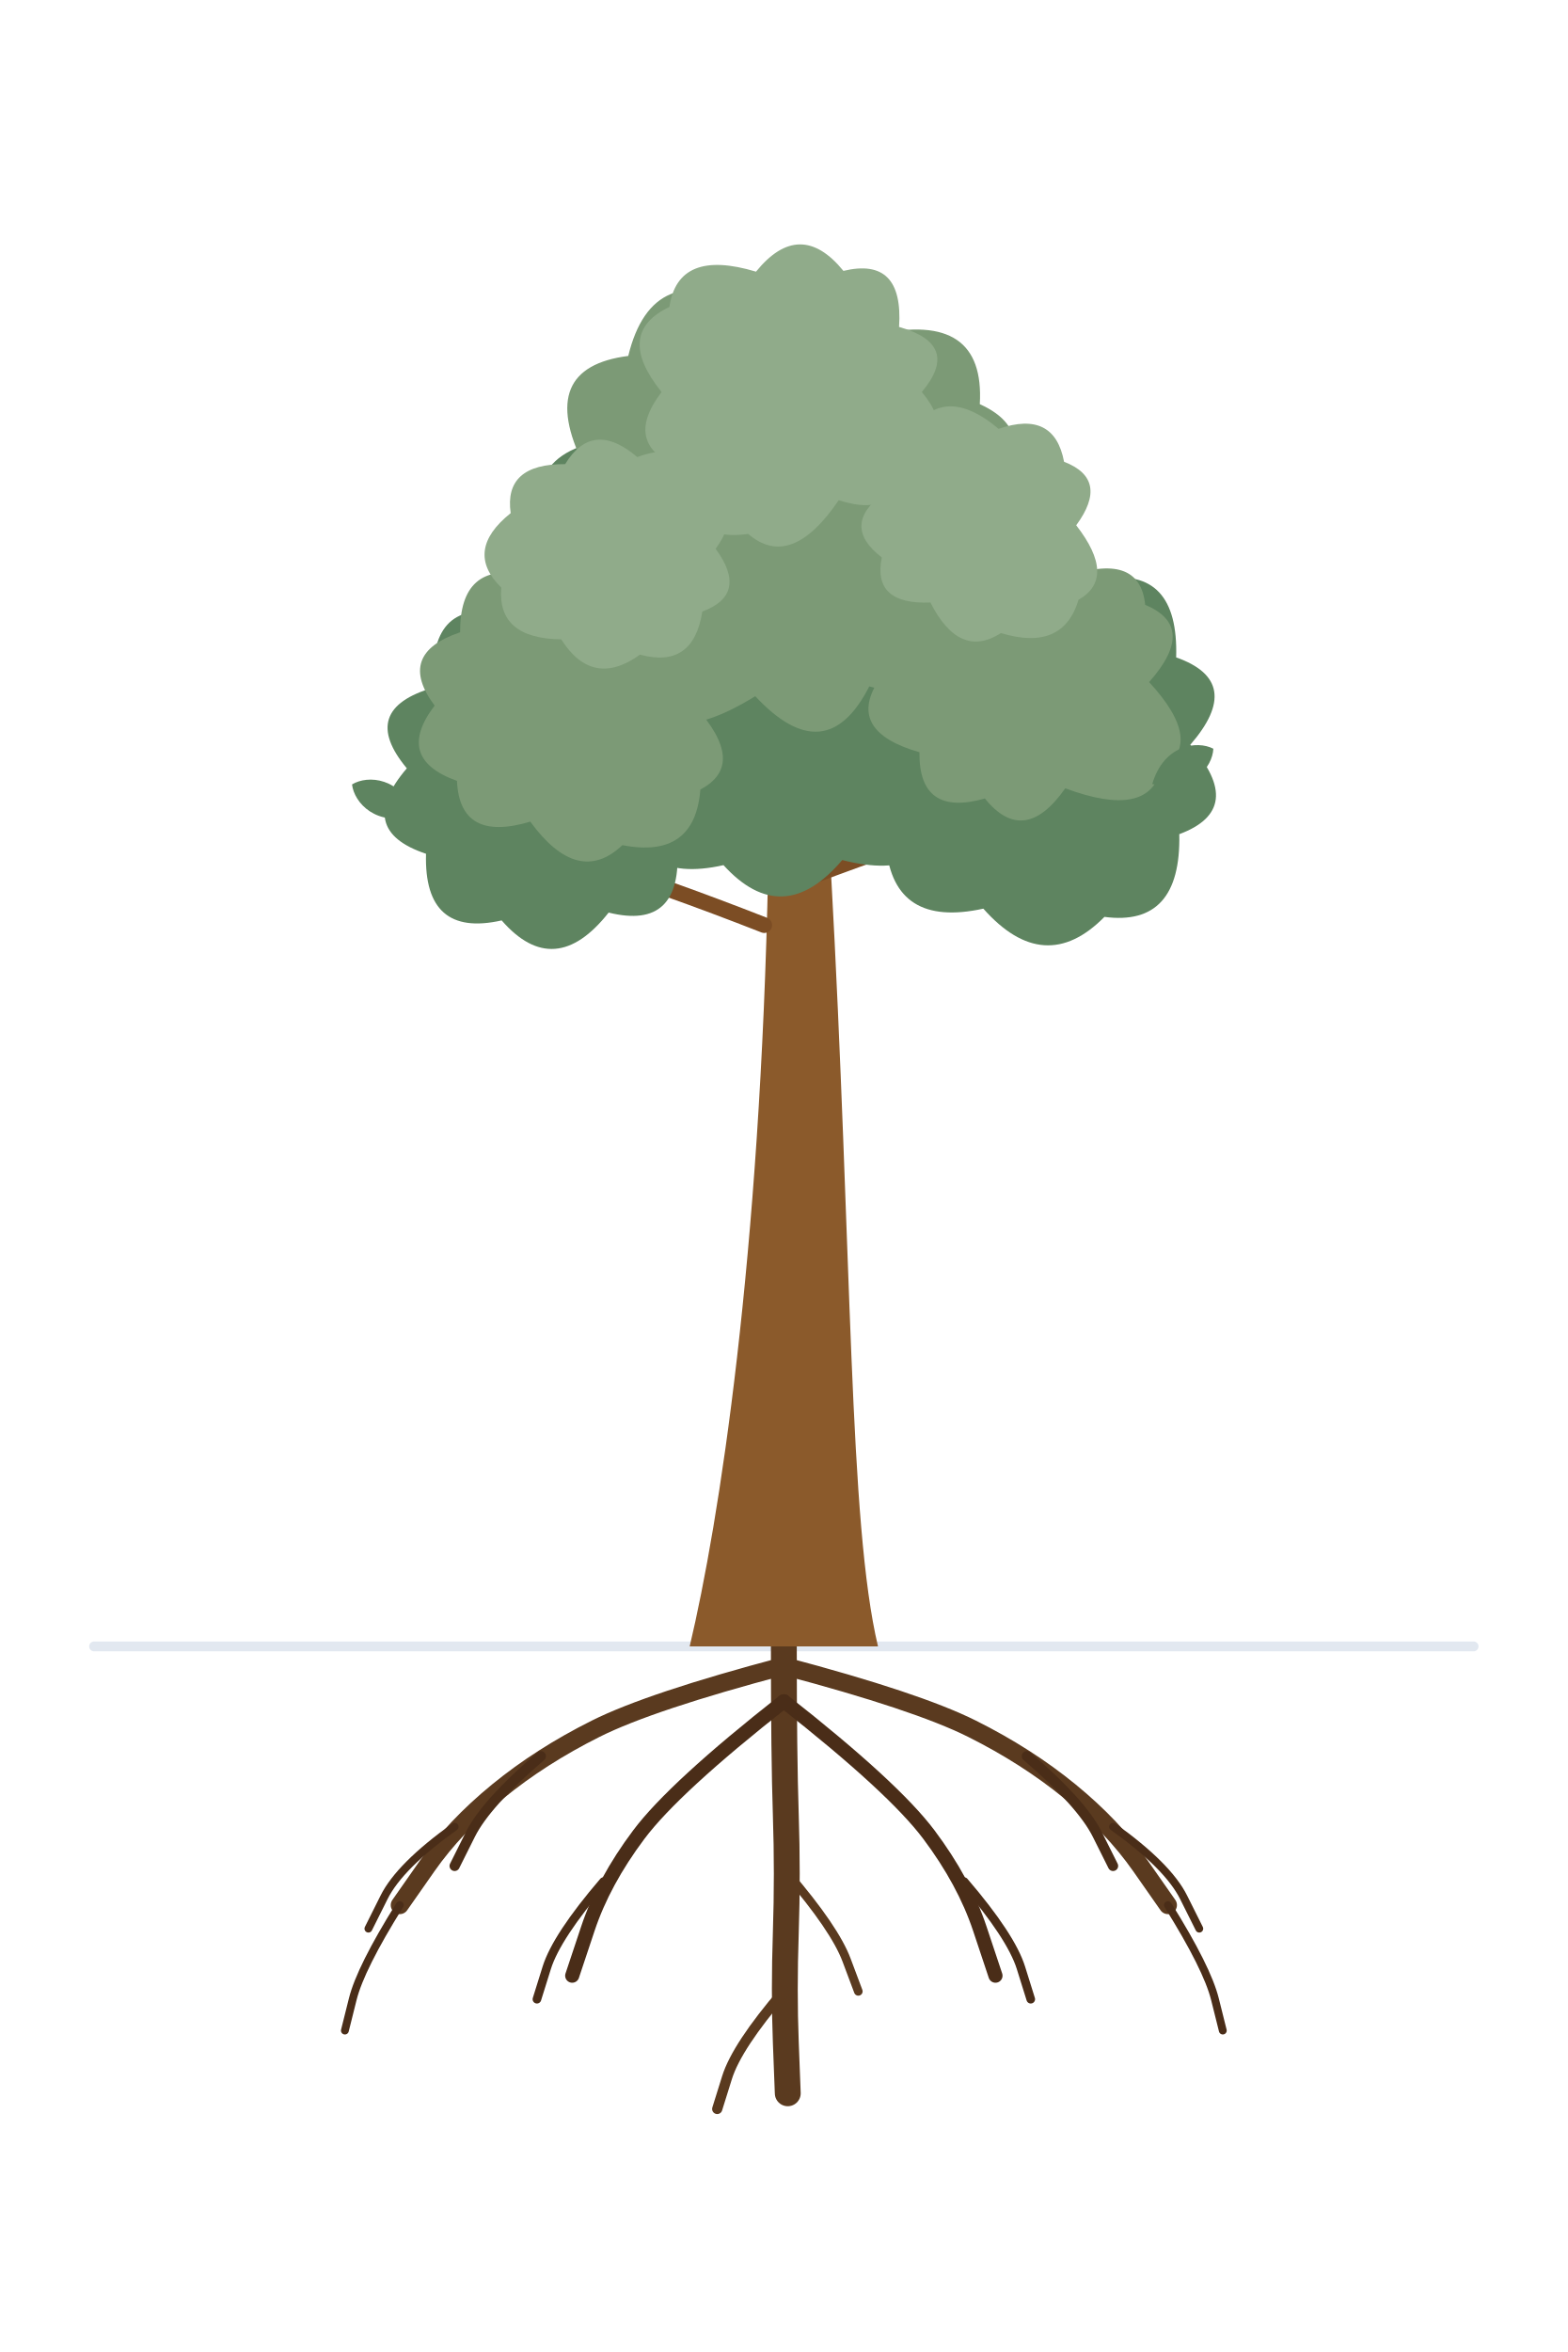
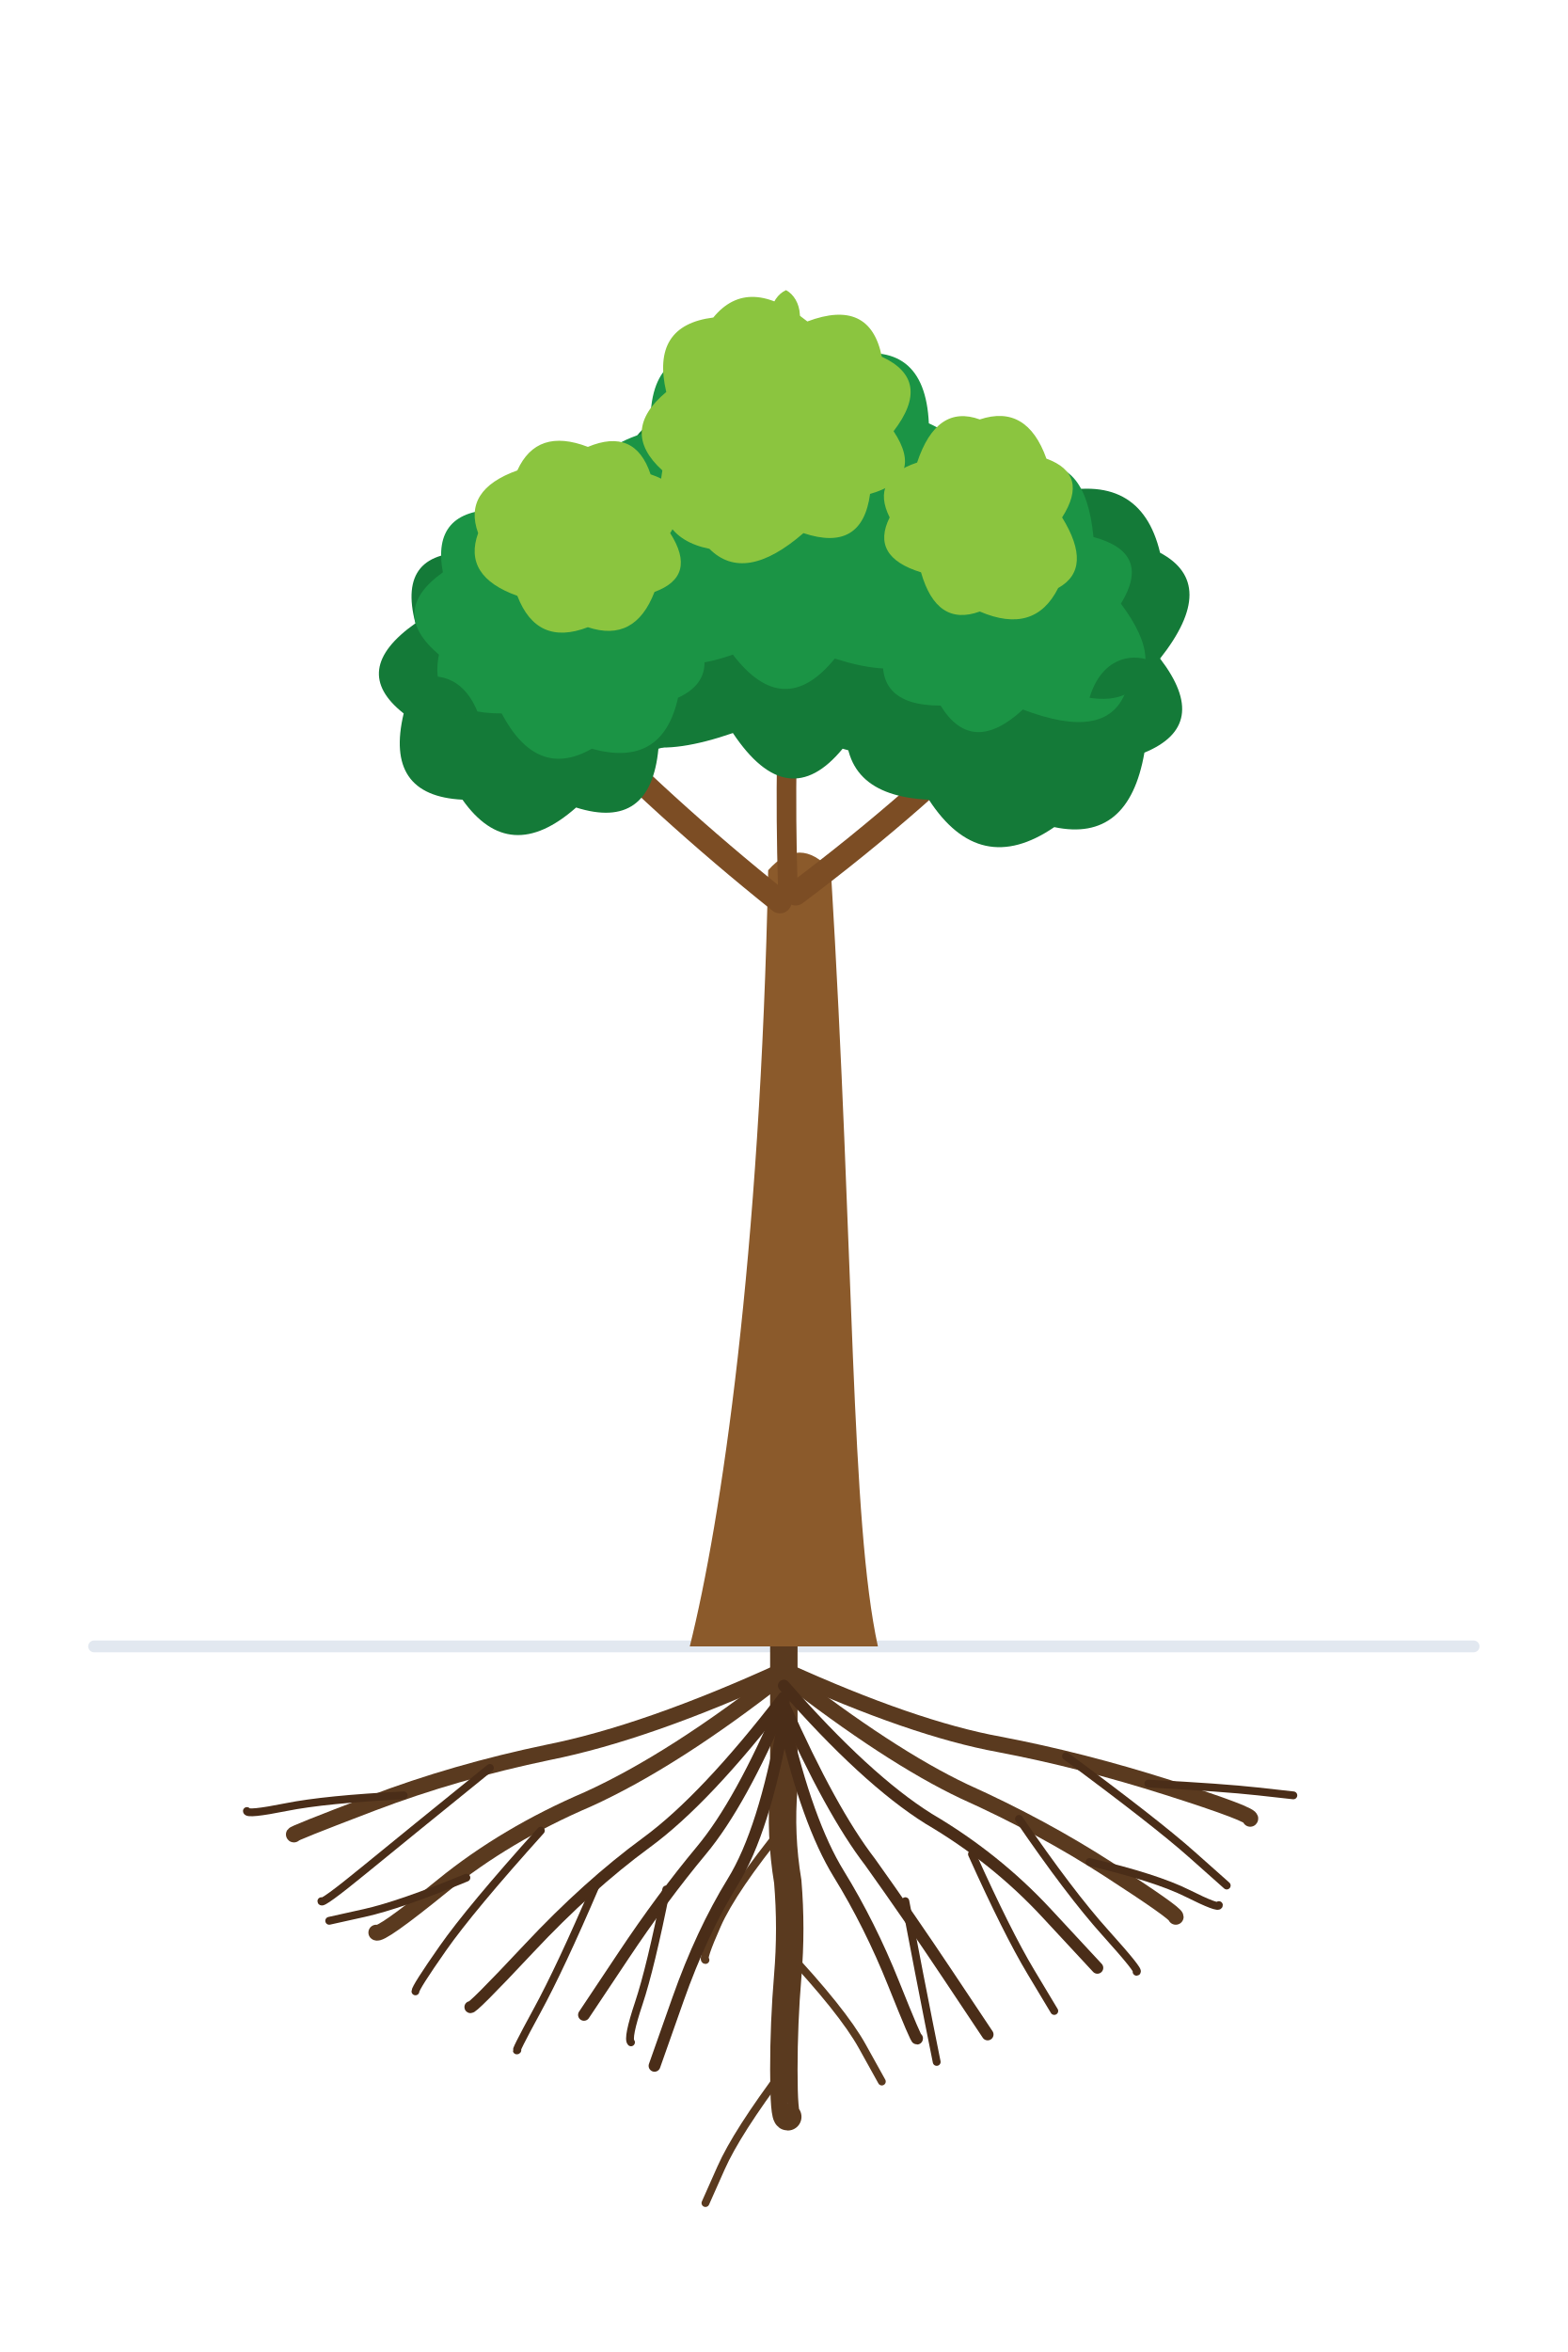
<svg xmlns="http://www.w3.org/2000/svg" viewBox="0 0 400 600" width="400" height="600">
  <g id="ground">
-     <line x1="24" y1="420" x2="376" y2="420" stroke="#e2e8f0" stroke-width="2.5" stroke-linecap="round" />
+     <line x1="24" y1="420" x2="376" y2="420" stroke="#e2e8f0" stroke-width="3" stroke-linecap="round" />
  </g>
  <g id="roots">
-     <path id="root-tap" class="root" d="M 200 420 Q 200 448 200.5 463.0 Q 201 478 200.5 493.0 Q 200 508 200.5 521.0 T 201 534" fill="none" stroke="#5a3a1f" stroke-width="6.6" stroke-linecap="round" stroke-linejoin="round" />
-     <path id="root-tap-sub-1" class="root" d="M 200 508 Q 188 522 185.5 530.0 T 183 538" fill="none" stroke="#5a3a1f" stroke-width="2.6" stroke-linecap="round" stroke-linejoin="round" />
-     <path id="root-tap-sub-2" class="root" d="M 201 478 Q 213 492 216.0 500.0 T 219 508" fill="none" stroke="#5a3a1f" stroke-width="2.2" stroke-linecap="round" stroke-linejoin="round" />
-     <path id="root-lat-1" class="root" d="M 200 425 Q 166 434 152.0 441.0 Q 138 448 127.0 457.0 Q 116 466 109.0 476.0 T 102 486" fill="none" stroke="#5a3a1f" stroke-width="4.6" stroke-linecap="round" stroke-linejoin="round" />
-     <path id="root-lat-1-sub-1" class="root" d="M 138 448 Q 124 460 120.0 468.0 T 116 476" fill="none" stroke="#4a2d18" stroke-width="2.6" stroke-linecap="round" stroke-linejoin="round" />
-     <path id="root-lat-1-sub-2" class="root" d="M 116 466 Q 102 476 98.0 484.0 T 94 492" fill="none" stroke="#4a2d18" stroke-width="2" stroke-linecap="round" stroke-linejoin="round" />
-     <path id="root-lat-2" class="root" d="M 200 425 Q 234 434 248.0 441.0 Q 262 448 273.0 457.0 Q 284 466 291.0 476.0 T 298 486" fill="none" stroke="#5a3a1f" stroke-width="4.6" stroke-linecap="round" stroke-linejoin="round" />
-     <path id="root-lat-2-sub-1" class="root" d="M 262 448 Q 276 460 280.0 468.0 T 284 476" fill="none" stroke="#4a2d18" stroke-width="2.6" stroke-linecap="round" stroke-linejoin="round" />
-     <path id="root-lat-2-sub-2" class="root" d="M 284 466 Q 298 476 302.0 484.0 T 306 492" fill="none" stroke="#4a2d18" stroke-width="2" stroke-linecap="round" stroke-linejoin="round" />
-     <path id="root-lat-3" class="root" d="M 200 434 Q 172 456 163.0 468.0 Q 154 480 150.0 492.0 T 146 504" fill="none" stroke="#4a2d18" stroke-width="3.6" stroke-linecap="round" stroke-linejoin="round" />
-     <path id="root-lat-3-sub-1" class="root" d="M 154 480 Q 142 494 139.5 502.0 T 137 510" fill="none" stroke="#4a2d18" stroke-width="2.2" stroke-linecap="round" stroke-linejoin="round" />
-     <path id="root-lat-4" class="root" d="M 200 434 Q 228 456 237.0 468.0 Q 246 480 250.0 492.0 T 254 504" fill="none" stroke="#4a2d18" stroke-width="3.6" stroke-linecap="round" stroke-linejoin="round" />
-     <path id="root-lat-4-sub-1" class="root" d="M 246 480 Q 258 494 260.5 502.0 T 263 510" fill="none" stroke="#4a2d18" stroke-width="2.2" stroke-linecap="round" stroke-linejoin="round" />
-     <path id="root-fine-1" class="root" d="M 102 486 Q 92 502 90.0 510.0 T 88 518" fill="none" stroke="#4a2d18" stroke-width="2" stroke-linecap="round" stroke-linejoin="round" />
-     <path id="root-fine-2" class="root" d="M 298 486 Q 308 502 310.0 510.0 T 312 518" fill="none" stroke="#4a2d18" stroke-width="2" stroke-linecap="round" stroke-linejoin="round" />
+     <path id="root-tap" class="root" d="M 200 420 Q 200 444 200 456 Q 199 468 201 480 Q 202 492 201 504 Q 200 516 200 528 T 201 540" fill="none" stroke="#5a3a1f" stroke-width="7" stroke-linecap="round" stroke-linejoin="round" />
+     <path id="root-tap-sub-1" class="root" d="M 200 466 Q 187 482 183 491 T 180 500" fill="none" stroke="#5a3a1f" stroke-width="2" stroke-linecap="round" stroke-linejoin="round" />
+     <path id="root-tap-sub-2" class="root" d="M 200 497 Q 215 513 220 522 T 225 531" fill="none" stroke="#5a3a1f" stroke-width="2" stroke-linecap="round" stroke-linejoin="round" />
+     <path id="root-tap-sub-3" class="root" d="M 200 528 Q 188 544 184 553 T 180 562" fill="none" stroke="#5a3a1f" stroke-width="2" stroke-linecap="round" stroke-linejoin="round" />
+     <path id="root-lat-1" class="root" d="M 200 426 Q 165 442 140 447 Q 116 452 95 460 T 75 468" fill="none" stroke="#5a3a1f" stroke-width="4" stroke-linecap="round" stroke-linejoin="round" />
+     <path id="root-lat-1-sub-1" class="root" d="M 125 451 Q 104 468 93 477 T 82 485" fill="none" stroke="#4a2d18" stroke-width="2" stroke-linecap="round" stroke-linejoin="round" />
+     <path id="root-lat-1-sub-2" class="root" d="M 103 458 Q 83 459 73 461 T 63 462" fill="none" stroke="#4a2d18" stroke-width="2" stroke-linecap="round" stroke-linejoin="round" />
+     <path id="root-lat-2" class="root" d="M 200 426 Q 233 441 255 445 Q 276 449 298 456 T 319 464" fill="none" stroke="#5a3a1f" stroke-width="4" stroke-linecap="round" stroke-linejoin="round" />
+     <path id="root-lat-2-sub-1" class="root" d="M 272 448 Q 295 465 304 473 T 313 481" fill="none" stroke="#4a2d18" stroke-width="2" stroke-linecap="round" stroke-linejoin="round" />
+     <path id="root-lat-2-sub-2" class="root" d="M 293 455 Q 312 456 321 457 T 330 458" fill="none" stroke="#4a2d18" stroke-width="2" stroke-linecap="round" stroke-linejoin="round" />
+     <path id="root-lat-3" class="root" d="M 200 427 Q 172 449 150 459 Q 129 468 113 481 T 96 493" fill="none" stroke="#5a3a1f" stroke-width="4" stroke-linecap="round" stroke-linejoin="round" />
+     <path id="root-lat-3-sub-1" class="root" d="M 138 467 Q 120 487 113 497 T 106 508" fill="none" stroke="#4a2d18" stroke-width="2" stroke-linecap="round" stroke-linejoin="round" />
+     <path id="root-lat-3-sub-2" class="root" d="M 119 479 Q 102 486 93 488 T 84 490" fill="none" stroke="#4a2d18" stroke-width="2" stroke-linecap="round" stroke-linejoin="round" />
+     <path id="root-lat-4" class="root" d="M 200 427 Q 227 448 246 457 Q 266 466 283 477 T 300 489" fill="none" stroke="#5a3a1f" stroke-width="4" stroke-linecap="round" stroke-linejoin="round" />
+     <path id="root-lat-4-sub-1" class="root" d="M 260 464 Q 273 483 282 493 T 290 503" fill="none" stroke="#4a2d18" stroke-width="2" stroke-linecap="round" stroke-linejoin="round" />
+     <path id="root-lat-4-sub-2" class="root" d="M 278 475 Q 295 479 303 483 T 311 486" fill="none" stroke="#4a2d18" stroke-width="2" stroke-linecap="round" stroke-linejoin="round" />
+     <path id="root-lat-5" class="root" d="M 200 433 Q 180 459 165 470 Q 150 481 135 497 T 120 512" fill="none" stroke="#4a2d18" stroke-width="3" stroke-linecap="round" stroke-linejoin="round" />
+     <path id="root-lat-5-sub-1" class="root" d="M 152 481 Q 143 502 137 513 T 132 523" fill="none" stroke="#4a2d18" stroke-width="2" stroke-linecap="round" stroke-linejoin="round" />
+     <path id="root-lat-6" class="root" d="M 200 430 Q 221 454 237 464 Q 254 474 267 488 T 280 502" fill="none" stroke="#4a2d18" stroke-width="3" stroke-linecap="round" stroke-linejoin="round" />
+     <path id="root-lat-6-sub-1" class="root" d="M 248 473 Q 257 493 263 503 T 269 513" fill="none" stroke="#4a2d18" stroke-width="2" stroke-linecap="round" stroke-linejoin="round" />
+     <path id="root-lat-7" class="root" d="M 200 434 Q 189 460 179 472 Q 169 484 159 499 T 149 514" fill="none" stroke="#4a2d18" stroke-width="3" stroke-linecap="round" stroke-linejoin="round" />
+     <path id="root-lat-7-sub-1" class="root" d="M 170 482 Q 166 502 163 511 T 161 521" fill="none" stroke="#4a2d18" stroke-width="2" stroke-linecap="round" stroke-linejoin="round" />
+     <path id="root-lat-8" class="root" d="M 200 435 Q 212 462 222 475 Q 232 489 242 504 T 252 519" fill="none" stroke="#4a2d18" stroke-width="3" stroke-linecap="round" stroke-linejoin="round" />
+     <path id="root-lat-8-sub-1" class="root" d="M 231 485 Q 235 506 237 516 T 239 526" fill="none" stroke="#4a2d18" stroke-width="2" stroke-linecap="round" stroke-linejoin="round" />
+     <path id="root-lat-9" class="root" d="M 200 439 Q 195 467 187 480 Q 179 493 173 510 T 167 527" fill="none" stroke="#4a2d18" stroke-width="3" stroke-linecap="round" stroke-linejoin="round" />
+     <path id="root-lat-10" class="root" d="M 200 439 Q 206 465 214 478 Q 222 491 228 506 T 234 520" fill="none" stroke="#4a2d18" stroke-width="3" stroke-linecap="round" stroke-linejoin="round" />
  </g>
  <g id="trunk">
-     <path id="trunk-main" class="trunk" d="M 175.975 420 C 183.5 388.32, 194 321, 196 222 Q 204 213.2, 212 222 C 217.5 321, 216.5 388.32, 224.025 420 Z" fill="#8b5a2b" />
+     <path id="trunk-main" class="trunk" d="M 176 420 C 184 388, 194 321, 196 222 Q 204 213, 212 222 C 218 321, 217 388, 224 420 Z" fill="#8b5a2b" />
  </g>
  <g id="branches">
-     <path id="branch-1" class="branch" d="M 195 236 Q 144 216 106 208" fill="none" stroke="#7c4d24" stroke-width="4" stroke-linecap="round" />
-     <path id="branch-2" class="branch" d="M 206 224 Q 258 204 294 200" fill="none" stroke="#7c4d24" stroke-width="4" stroke-linecap="round" />
-     <path id="branch-3" class="branch" d="M 198 212 Q 166 182 150 154" fill="none" stroke="#7c4d24" stroke-width="3.2" stroke-linecap="round" />
-     <path id="branch-4" class="branch" d="M 205 202 Q 244 172 264 146" fill="none" stroke="#7c4d24" stroke-width="3.2" stroke-linecap="round" />
-     <path id="branch-5" class="branch" d="M 201 194 Q 201 166 203 140" fill="none" stroke="#7c4d24" stroke-width="3" stroke-linecap="round" />
-     <path id="branch-6" class="branch" d="M 196 224 Q 162 206 144 196" fill="none" stroke="#7c4d24" stroke-width="2.8" stroke-linecap="round" />
+     <path id="branch-1" class="branch" d="M 199 230 Q 169 206 144 180" fill="none" stroke="#7c4d24" stroke-width="6" stroke-linecap="round" />
+     <path id="branch-2" class="branch" d="M 203 228 Q 235 204 260 178" fill="none" stroke="#7c4d24" stroke-width="6" stroke-linecap="round" />
+     <path id="branch-3" class="branch" d="M 201 226 Q 200 192 202 162" fill="none" stroke="#7c4d24" stroke-width="5" stroke-linecap="round" />
+     <path id="branch-1-twig" class="branch" d="M 156 196 Q 142 182 134 166" fill="none" stroke="#7c4d24" stroke-width="4" stroke-linecap="round" />
+     <path id="branch-2-twig" class="branch" d="M 248 194 Q 262 180 270 164" fill="none" stroke="#7c4d24" stroke-width="4" stroke-linecap="round" />
  </g>
  <g id="leaves">
-     <path id="clump-d1" class="clump" d="M 259.8 156.0 Q 282.7 178.5 258.6 187.6 Q 261.3 214.7 229.8 206.9 Q 217.1 230.8 195.9 206.5 Q 164.0 227.5 156.0 205.9 Q 128.3 201.7 142.5 172.3 Q 117.0 155.6 140.4 139.2 Q 129.6 113.2 161.2 111.6 Q 166.9 82.8 194.7 97.7 Q 215.7 77.5 229.6 105.6 Q 259.0 98.5 254.7 126.7 Q 280.8 134.9 259.8 156.0 Z" fill="#5e8460" />
-     <path id="clump-d2" class="clump" d="M 179.7 196.0 Q 192.1 210.7 172.8 216.1 Q 174.2 237.5 155.3 232.8 Q 141.5 250.3 128.0 234.8 Q 108.1 239.3 108.7 217.8 Q 90.4 211.7 103.8 196.0 Q 91.3 181.0 110.6 175.4 Q 109.1 152.8 127.7 156.5 Q 142.0 139.8 156.3 156.3 Q 177.5 151.4 178.1 172.4 Q 194.7 179.2 179.7 196.0 Z" fill="#5e8460" />
-     <path id="clump-d3" class="clump" d="M 303.7 190.0 Q 318.1 206.4 300.9 212.8 Q 301.4 236.5 281.8 233.9 Q 266.5 249.4 250.9 231.8 Q 228.1 236.8 226.1 216.1 Q 204.5 207.6 214.8 190.0 Q 204.1 172.0 225.1 163.3 Q 227.5 142.7 250.8 147.9 Q 266.1 131.2 281.3 147.7 Q 300.8 144.5 300.1 167.7 Q 317.7 173.9 303.7 190.0 Z" fill="#5e8460" />
-     <path id="clump-d4" class="clump" d="M 239.4 178.0 Q 256.7 197.0 241.3 205.0 Q 239.1 225.6 214.9 219.4 Q 199.7 237.3 184.6 220.7 Q 161.5 225.9 160.1 204.1 Q 138.9 195.9 151.0 178.0 Q 142.0 162.6 166.4 156.0 Q 165.4 133.5 185.7 138.3 Q 200.1 120.9 214.4 138.0 Q 237.7 131.8 239.1 152.4 Q 255.7 159.9 239.4 178.0 Z" fill="#5e8460" />
-     <path id="clump-1" class="clump" d="M 247.6 132.0 Q 270.5 153.6 253.5 162.9 Q 252.6 183.6 221.8 175.1 Q 210.7 196.9 192.7 177.6 Q 166.7 193.7 160.5 173.0 Q 135.0 170.3 145.5 146.4 Q 126.3 132.6 148.9 118.5 Q 136.7 93.8 160.3 90.8 Q 166.4 65.7 191.4 77.9 Q 210.6 61.0 223.7 85.3 Q 251.4 79.2 250.0 103.1 Q 268.8 111.6 247.6 132.0 Z" fill="#7c9a76" />
-     <path id="clump-2" class="clump" d="M 177.2 180.0 Q 190.9 195.0 178.7 201.4 Q 177.3 219.2 158.8 215.6 Q 147.5 226.3 135.3 209.6 Q 117.3 215.0 116.6 199.2 Q 100.6 193.5 110.9 180.0 Q 101.0 166.8 117.4 161.3 Q 117.3 143.2 134.0 146.6 Q 146.0 132.9 158.1 146.5 Q 173.4 143.8 172.2 162.9 Q 187.8 167.5 177.2 180.0 Z" fill="#7c9a76" />
-     <path id="clump-3" class="clump" d="M 293.2 174.0 Q 307.6 189.6 296.2 196.3 Q 293.1 209.0 271.8 201.1 Q 261.3 216.1 251.3 203.7 Q 234.4 208.5 234.6 191.9 Q 216.1 186.6 223.9 174.0 Q 214.9 160.5 232.2 154.5 Q 232.2 135.3 248.9 137.8 Q 259.5 128.9 271.6 147.3 Q 290.8 140.4 292.2 154.3 Q 305.7 159.9 293.2 174.0 Z" fill="#7c9a76" />
-     <path id="clump-4" class="clump" d="M 235.2 100.0 Q 245.4 112.2 229.4 116.6 Q 230.2 132.8 214.0 127.6 Q 201.8 145.6 190.9 136.2 Q 174.2 138.7 174.2 119.5 Q 158.4 113.7 168.8 100.0 Q 156.7 85.0 170.8 78.3 Q 173.0 63.3 192.9 69.3 Q 204.1 55.5 215.2 69.1 Q 230.6 65.4 229.4 83.4 Q 245.4 87.9 235.2 100.0 Z" fill="#90ab8a" />
-     <path id="clump-5" class="clump" d="M 182.6 140.0 Q 191.1 151.6 179.2 156.0 Q 176.9 170.7 163.3 167.0 Q 151.2 175.7 143.2 163.1 Q 126.8 162.9 127.9 149.9 Q 118.3 140.5 130.3 130.9 Q 128.5 118.3 144.2 118.4 Q 151.2 106.9 162.6 116.6 Q 176.4 111.5 178.4 124.6 Q 190.7 128.8 182.6 140.0 Z" fill="#90ab8a" />
-     <path id="clump-6" class="clump" d="M 274.6 134.0 Q 285.0 147.4 275.2 153.0 Q 271.2 166.3 255.4 161.5 Q 244.8 168.3 237.4 153.7 Q 222.5 154.3 225.0 142.2 Q 214.4 134.1 225.4 125.9 Q 221.2 110.4 233.6 108.5 Q 241.8 98.4 254.8 109.4 Q 269.0 104.5 271.5 117.8 Q 283.2 122.3 274.6 134.0 Z" fill="#90ab8a" />
-     <path id="leaf-1" class="leaf" d="M0 0 C -7.2 -7.56, -3.96 -15.48, 0 -18 C 3.96 -15.48, 7.2 -7.56, 0 0 Z" fill="#5e8460" transform="translate(106.0 208.0) rotate(-64.0)" />
-     <path id="leaf-2" class="leaf" d="M0 0 C -7.2 -7.56, -3.96 -15.48, 0 -18 C 3.96 -15.48, 7.2 -7.56, 0 0 Z" fill="#5e8460" transform="translate(294.0 200.0) rotate(60.0)" />
+     <path id="clump-d1" class="clump" d="M 243 150 Q 259 169 240 176 Q 239 198 215 191 Q 201 208 187 187 Q 158 197 155 180 Q 135 170 151 150 Q 137 131 159 123 Q 160 101 185 107 Q 200 89 216 107 Q 238 102 238 125 Q 258 132 243 150 Z" fill="#147A38" />
+     <path id="clump-d2" class="clump" d="M 176 170 Q 187 186 168 191 Q 166 212 147 206 Q 130 221 118 204 Q 98 203 103 182 Q 89 171 106 159 Q 101 140 121 141 Q 132 120 148 131 Q 169 124 174 144 Q 190 152 176 170 Z" fill="#147A38" />
+     <path id="clump-d3" class="clump" d="M 296 168 Q 309 185 292 192 Q 288 215 269 211 Q 250 224 237 204 Q 214 203 216 183 Q 199 168 214 153 Q 212 132 236 130 Q 249 113 268 126 Q 291 120 296 141 Q 311 149 296 168 Z" fill="#147A38" />
+     <path id="clump-1" class="clump" d="M 238 132 Q 255 151 241 159 Q 238 176 213 168 Q 200 184 187 167 Q 164 175 161 157 Q 142 149 155 132 Q 144 116 166 110 Q 165 87 185 91 Q 200 74 215 91 Q 236 86 237 108 Q 253 115 238 132 Z" fill="#1B9445" />
+     <path id="clump-2" class="clump" d="M 174 156 Q 186 172 173 178 Q 169 196 151 191 Q 137 199 128 182 Q 109 182 112 167 Q 99 156 113 146 Q 110 130 127 130 Q 137 114 150 123 Q 168 118 172 135 Q 185 141 174 156 Z" fill="#1B9445" />
+     <path id="clump-3" class="clump" d="M 286 154 Q 298 170 287 177 Q 282 189 261 181 Q 248 193 240 180 Q 222 180 226 164 Q 211 153 222 143 Q 220 127 239 127 Q 249 110 263 119 Q 277 116 279 137 Q 294 141 286 154 Z" fill="#1B9445" />
+     <path id="clump-l1" class="clump" d="M 228 110 Q 236 122 222 126 Q 220 141 205 136 Q 190 149 181 140 Q 166 137 169 120 Q 158 110 170 100 Q 166 83 182 81 Q 191 70 206 82 Q 222 76 225 91 Q 238 97 228 110 Z" fill="#8BC53F" />
+     <path id="clump-l2" class="clump" d="M 171 136 Q 178 147 167 151 Q 162 164 150 160 Q 137 165 132 152 Q 118 147 122 136 Q 118 125 132 120 Q 137 109 150 114 Q 162 109 166 121 Q 178 125 171 136 Z" fill="#8BC53F" />
+     <path id="clump-l3" class="clump" d="M 271 132 Q 279 145 270 150 Q 264 162 250 156 Q 239 160 235 146 Q 222 142 227 132 Q 222 122 234 118 Q 239 103 250 107 Q 262 103 267 117 Q 278 121 271 132 Z" fill="#8BC53F" />
+     <path id="leaf-1" class="leaf" d="M0 0 C -7 -8, -4 -15, 0 -18 C 4 -15, 7 -8, 0 0 Z" fill="#147A38" transform="translate(122 182) rotate(-62)" />
+     <path id="leaf-2" class="leaf" d="M0 0 C -7 -8, -4 -15, 0 -18 C 4 -15, 7 -8, 0 0 Z" fill="#147A38" transform="translate(278 178) rotate(58)" />
+     <path id="leaf-3" class="leaf" d="M0 0 C -6 -7, -4 -14, 0 -16 C 4 -14, 6 -7, 0 0 Z" fill="#8BC53F" transform="translate(200 90) rotate(2)" />
  </g>
  <g id="blossoms">

  </g>
</svg>
